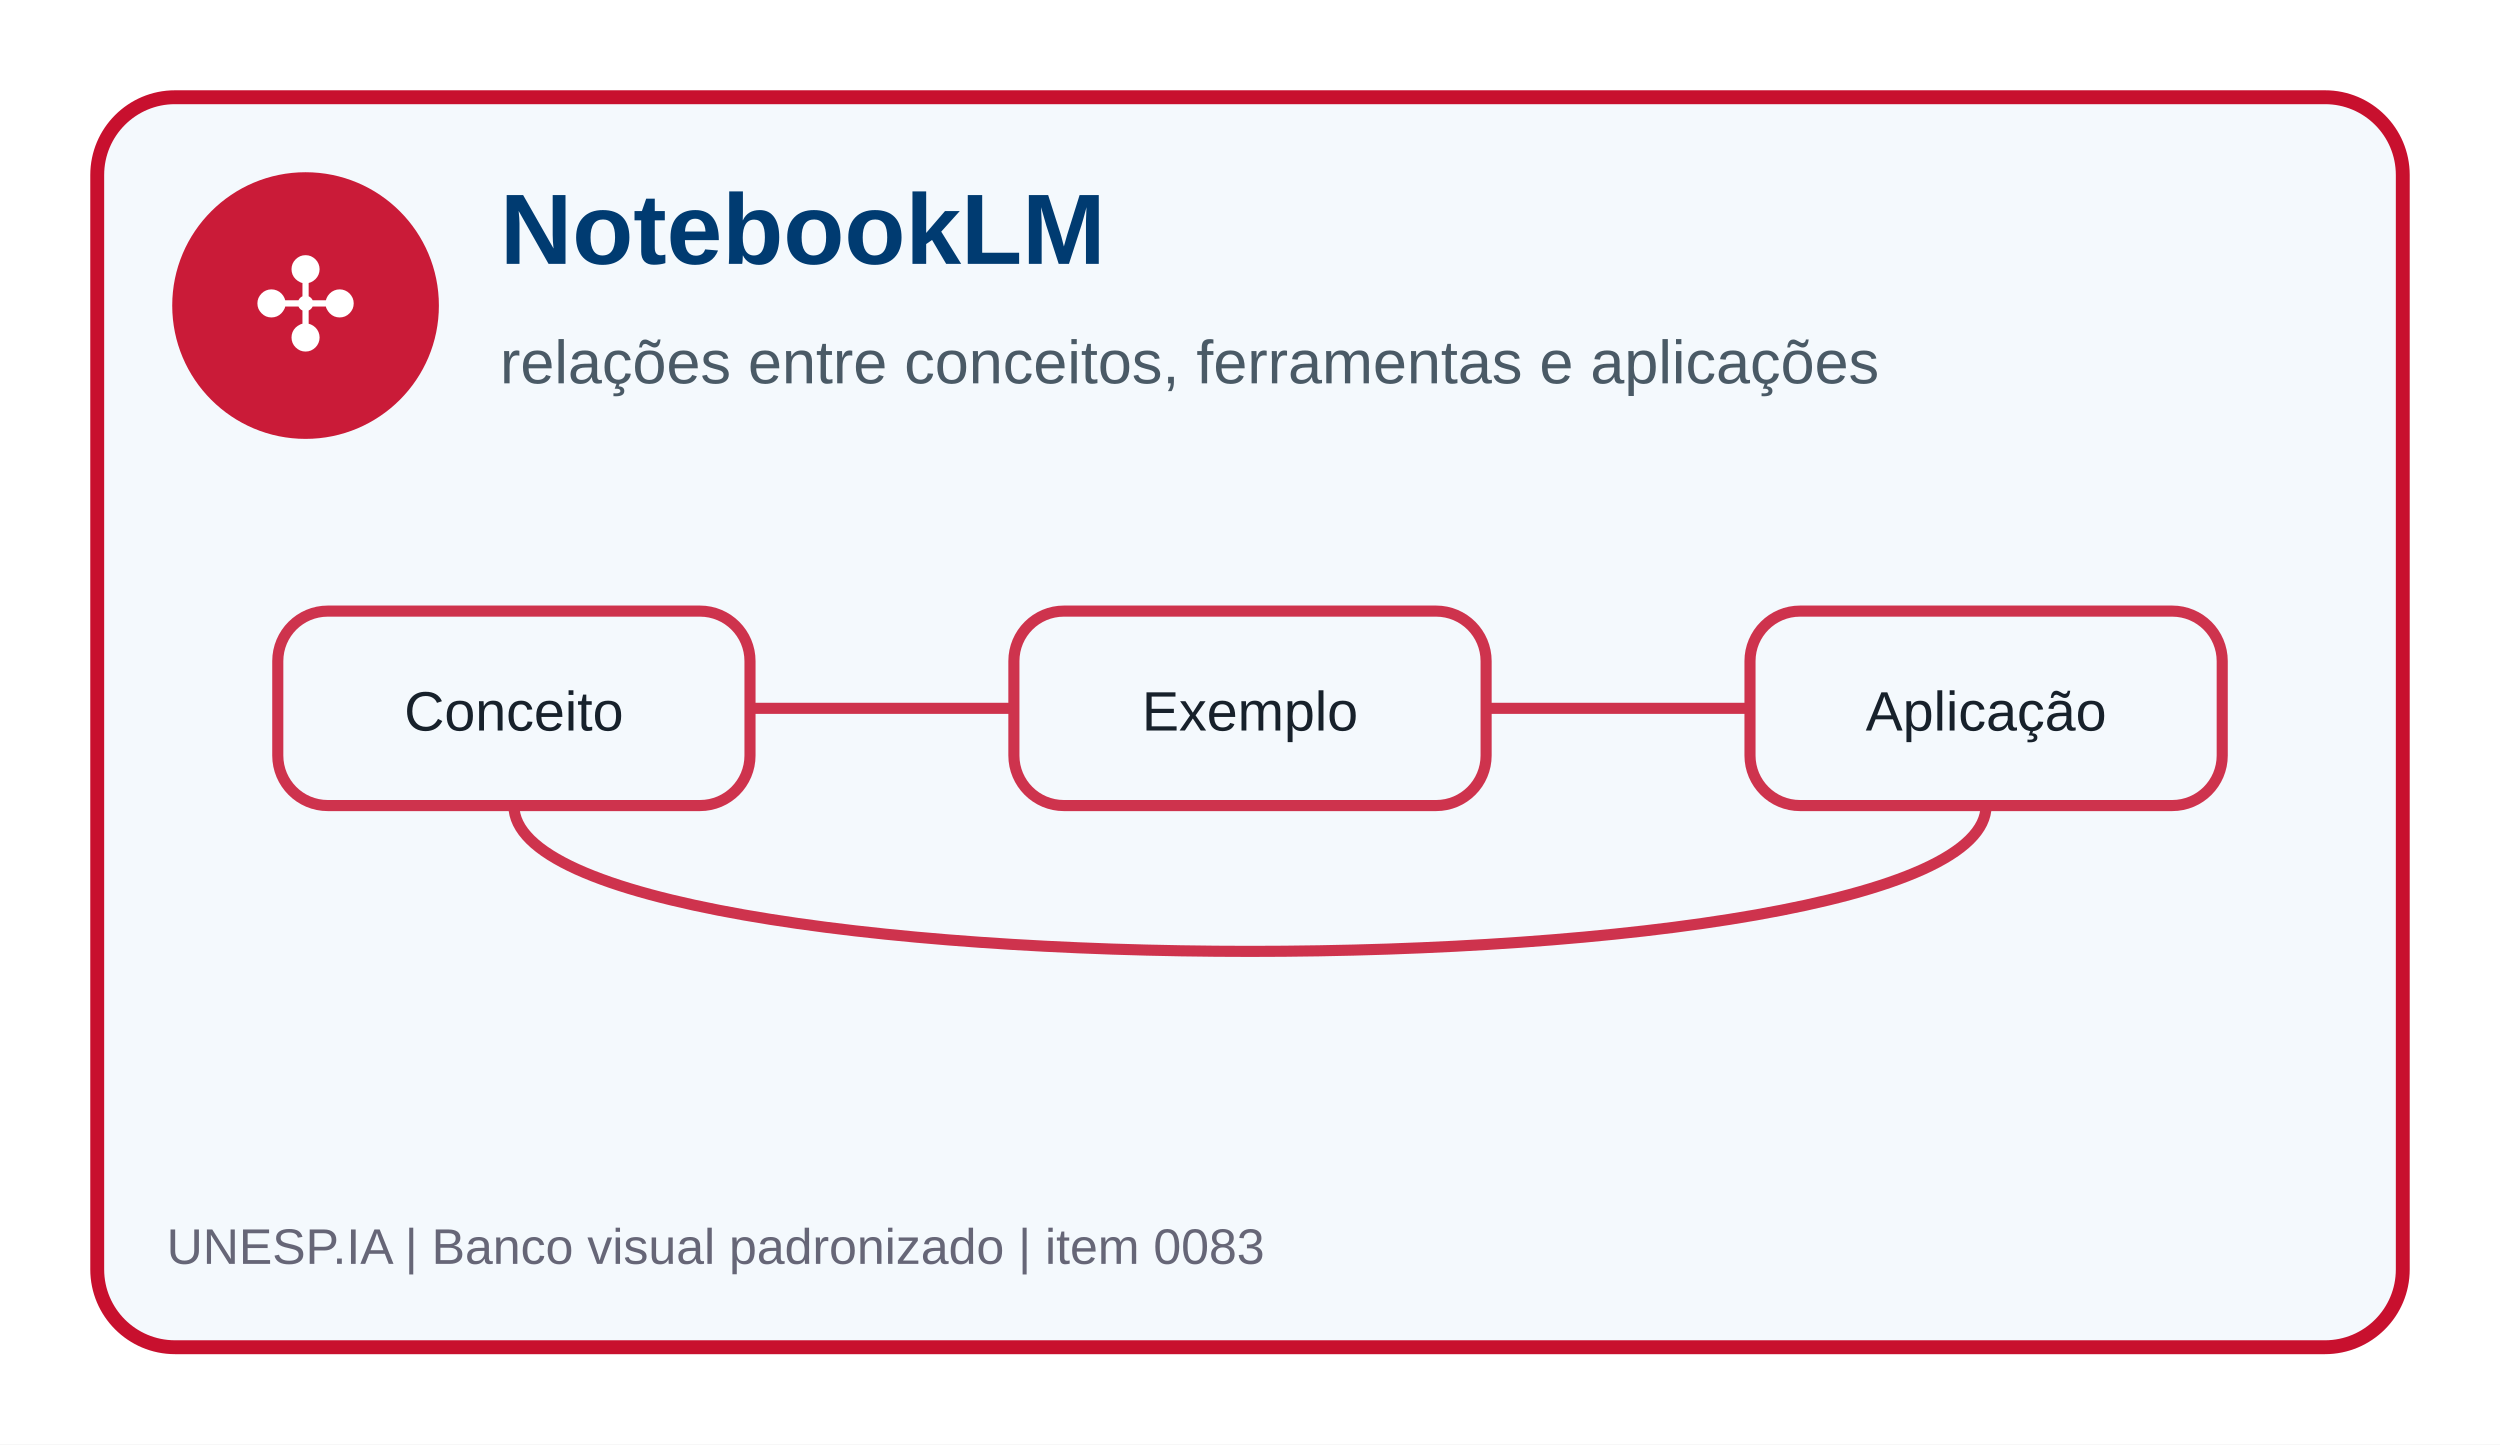
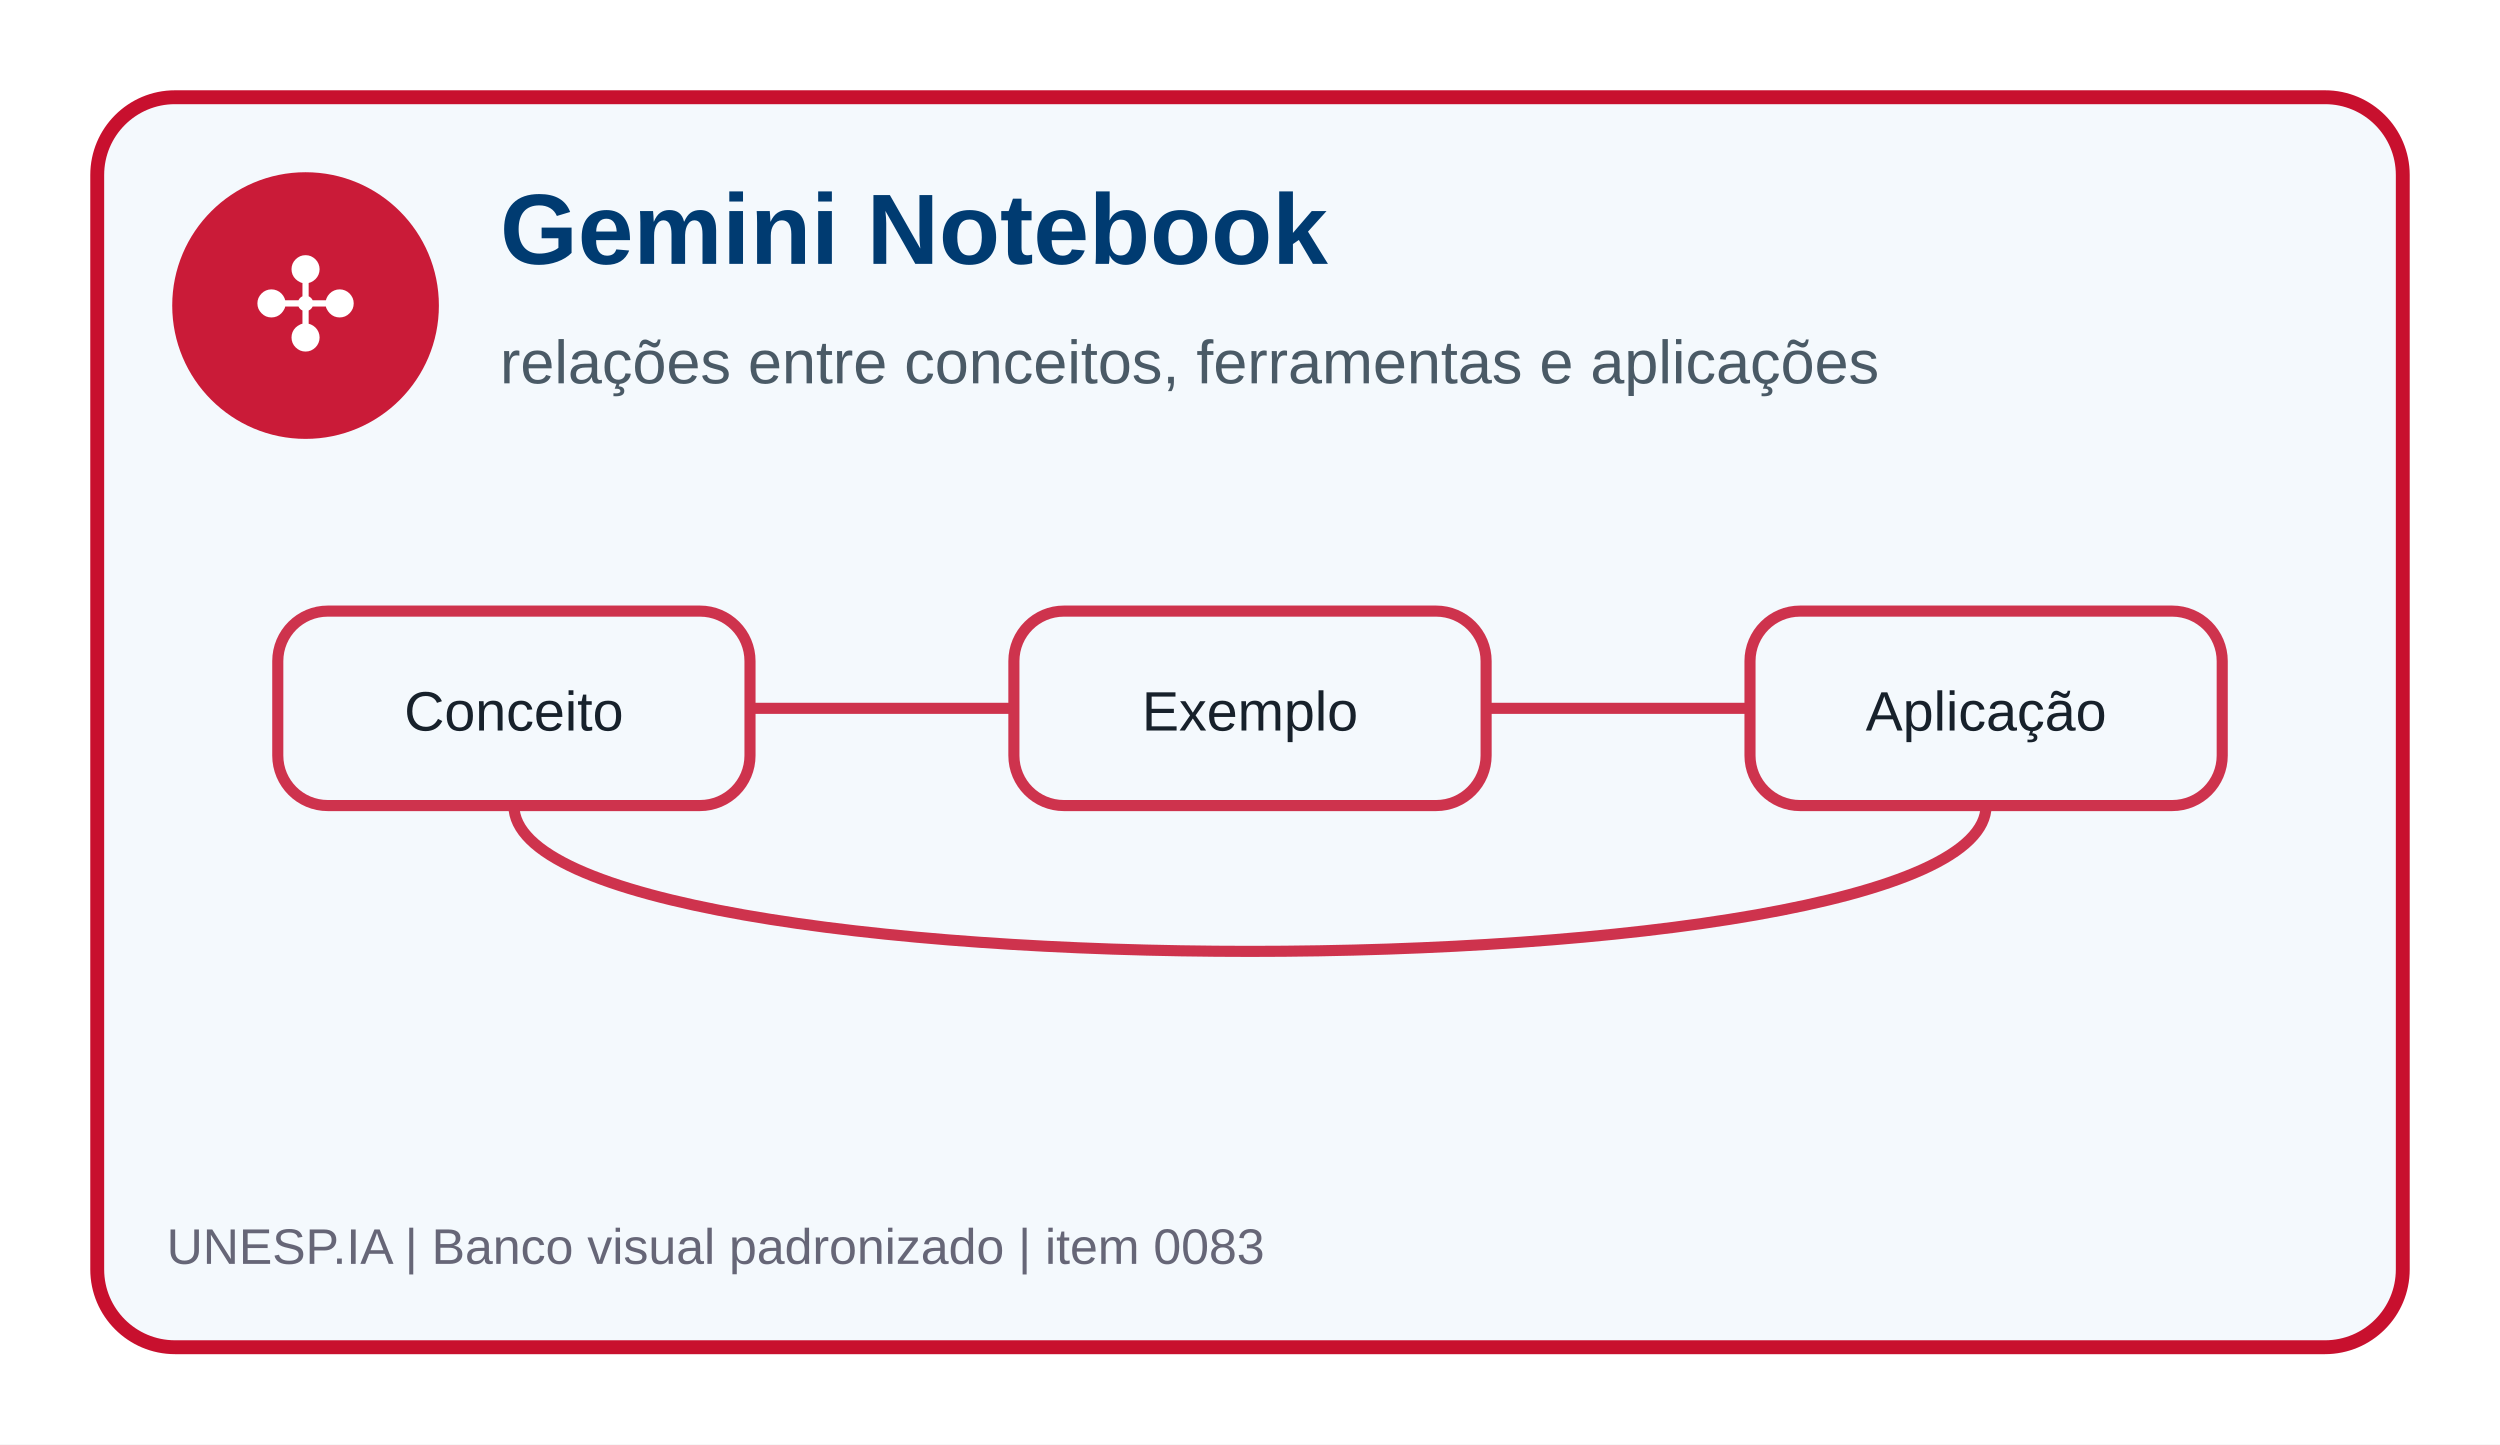
<svg xmlns="http://www.w3.org/2000/svg" width="900" height="520" viewBox="0 0 900 520">
  <rect width="900" height="520" fill="#ffffff" />
  <rect x="35" y="35" width="830" height="450" rx="28" fill="#F4F9FD" stroke="#C8102E" stroke-width="5" />
  <circle cx="110" cy="110" r="48" fill="#C8102E" opacity=".95" />
  <text x="110" y="126" text-anchor="middle" font-family="Arial" font-size="46" fill="white">✣</text>
-   <text x="180" y="95" font-family="Arial" font-size="36" font-weight="700" fill="#003B71">NotebookLM</text>
+   <text x="180" y="95" font-family="Arial" font-size="36" font-weight="700" fill="#003B71">Gemini Notebook</text>
  <text x="180" y="138" font-family="Arial" font-size="22" fill="#4A5A66">relações entre conceitos, ferramentas e aplicações</text>
  <g fill="none" stroke="#C8102E" stroke-width="4" opacity=".85">
    <rect x="100" y="220" width="170" height="70" rx="18" />
    <rect x="365" y="220" width="170" height="70" rx="18" />
    <rect x="630" y="220" width="170" height="70" rx="18" />
    <path d="M270 255 L365 255" />
    <path d="M535 255 L630 255" />
    <path d="M185 290 C185 360 715 360 715 290" />
  </g>
  <text x="185" y="263" text-anchor="middle" font-family="Arial" font-size="20" fill="#17212B">Conceito</text>
  <text x="450" y="263" text-anchor="middle" font-family="Arial" font-size="20" fill="#17212B">Exemplo</text>
  <text x="715" y="263" text-anchor="middle" font-family="Arial" font-size="20" fill="#17212B">Aplicação</text>
  <text x="60" y="455" font-family="Arial" font-size="18" fill="#667">UNESP.IA | Banco visual padronizado | item 0083</text>
</svg>
